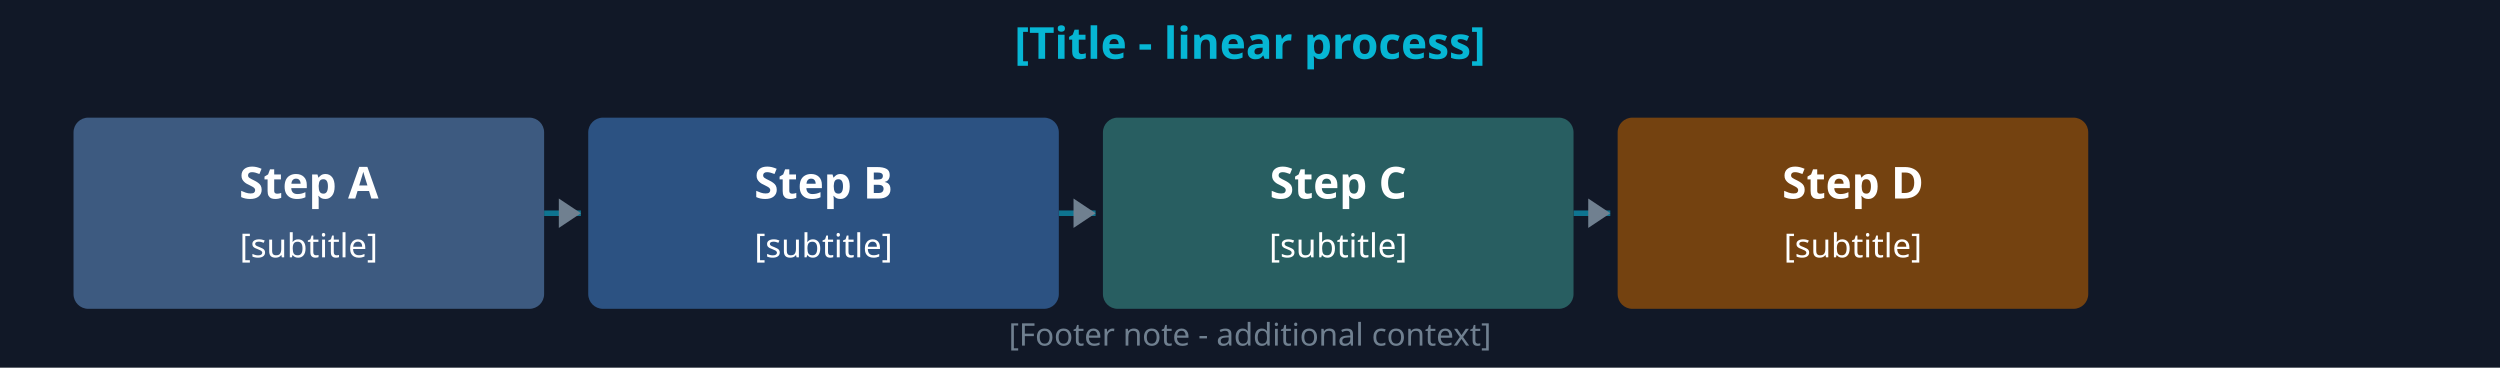
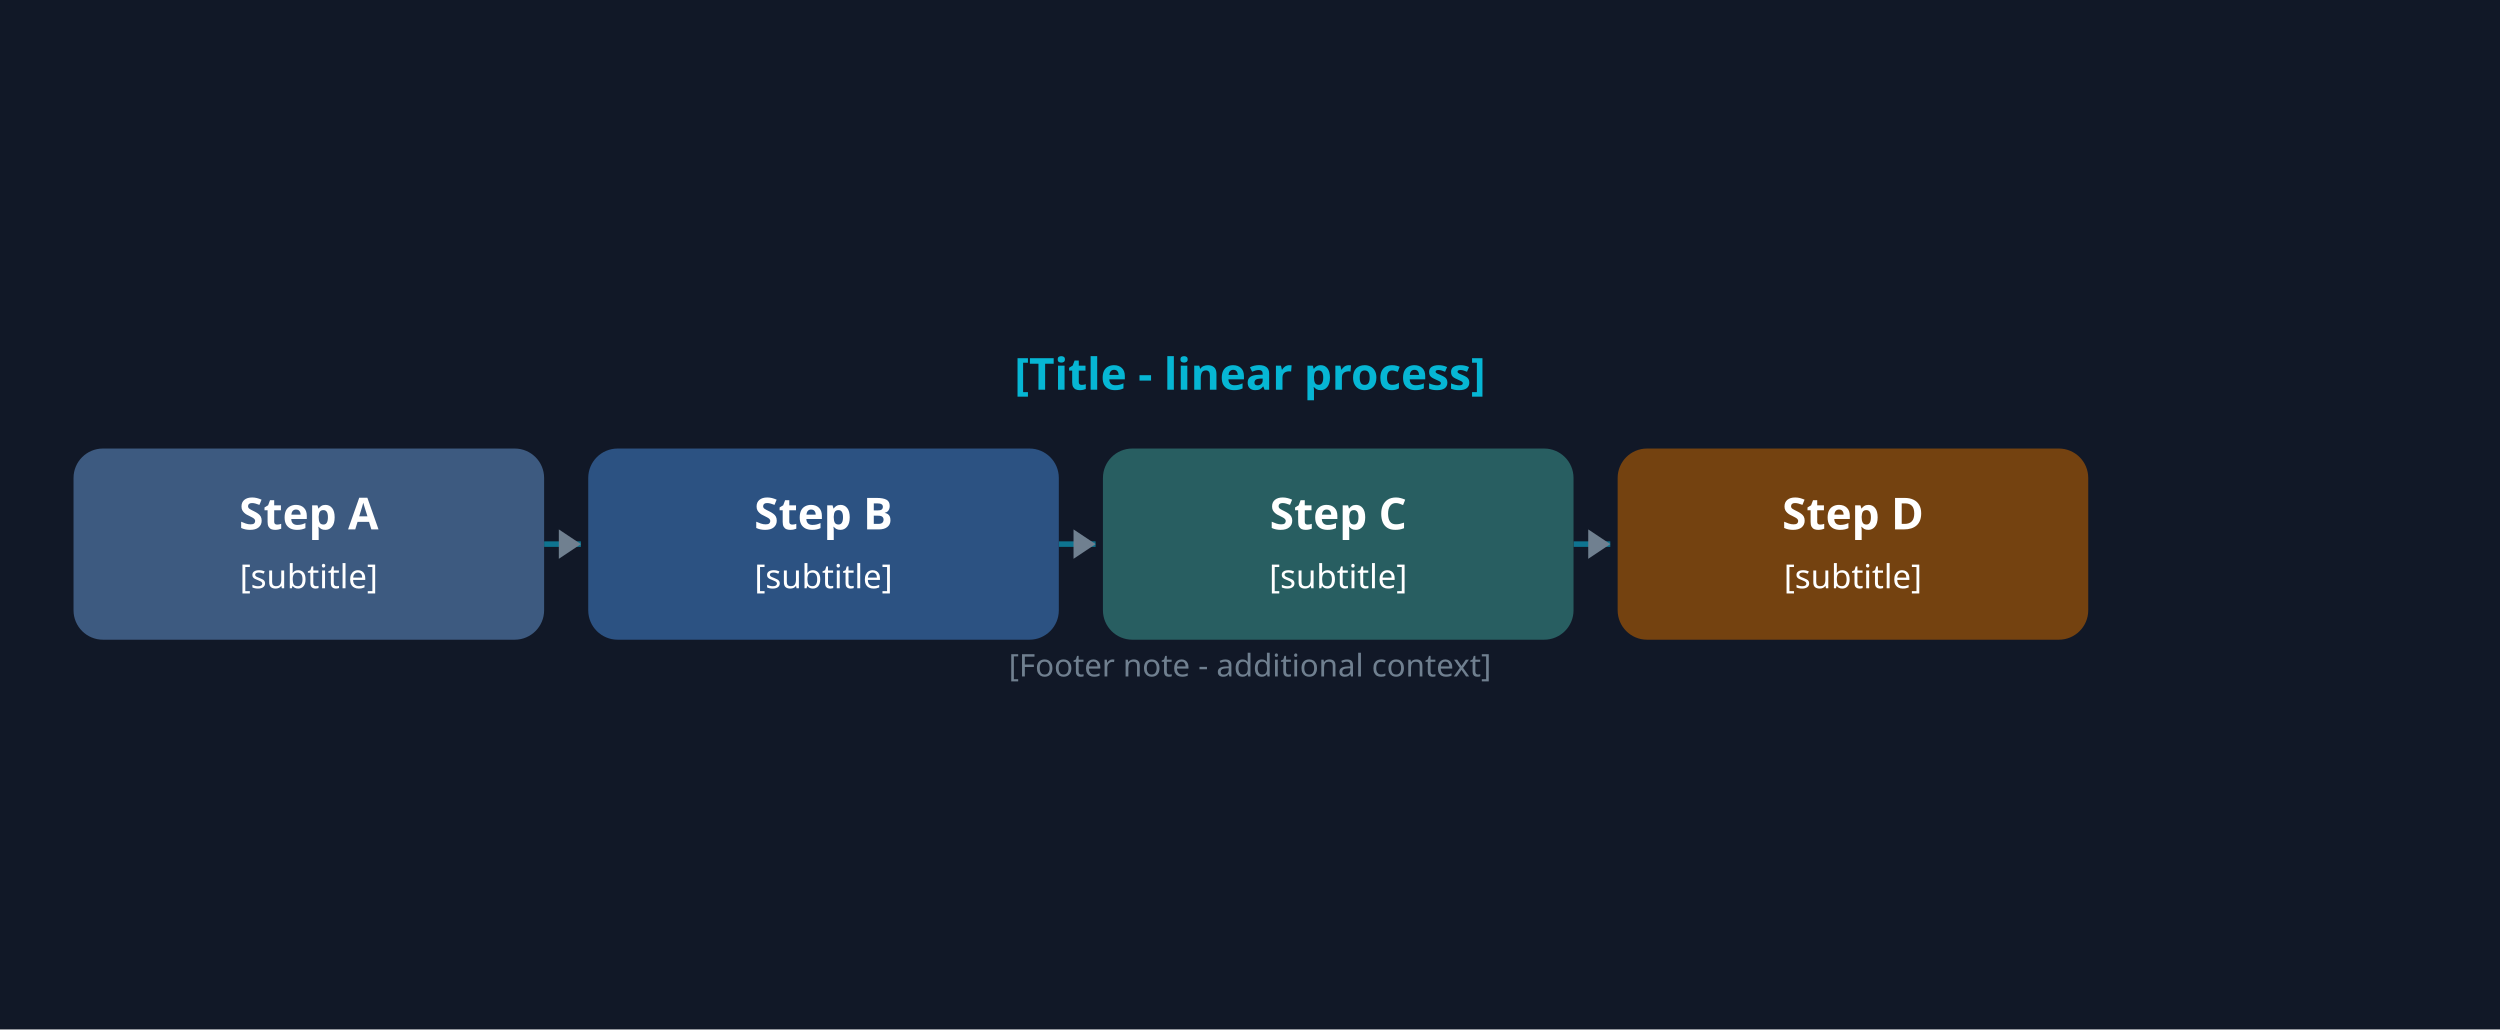
- <svg xmlns="http://www.w3.org/2000/svg" viewBox="0 0 680 100" width="680" height="100" role="img" aria-labelledby="title desc">
+ <svg xmlns="http://www.w3.org/2000/svg" viewBox="0 0 680 280" width="680" height="280" role="img" aria-labelledby="title desc">
  <rect width="100%" height="100%" fill="#111827" />
-   <g font-family="system-ui, Segoe UI, sans-serif" font-size="11" fill="#F1F5F9">
-     <text x="340" y="16" text-anchor="middle" font-weight="700" font-size="12" fill="#06B6D4">[Title  -  linear process]</text>
+   <g transform="translate(0, 90)">
+     <g font-family="system-ui, Segoe UI, sans-serif" font-size="11" fill="#F1F5F9">
+       <text x="340" y="16" text-anchor="middle" font-weight="700" font-size="12" fill="#06B6D4">[Title  -  linear process]</text>
+     </g>
+     <g stroke="#0e7490" stroke-width="1.5" fill="none">
+       <path d="M 148 58 L 158 58" />
+       <path d="M 288 58 L 298 58" />
+       <path d="M 428 58 L 438 58" />
+     </g>
+     <g fill="#708090">
+       <polygon points="158,58 152,54 152,62" />
+       <polygon points="298,58 292,54 292,62" />
+       <polygon points="438,58 432,54 432,62" />
+     </g>
+     <g font-family="system-ui, Segoe UI, sans-serif">
+       <rect x="20" y="32" width="128" height="52" rx="8" fill="#3d5a80" />
+       <rect x="160" y="32" width="128" height="52" rx="8" fill="#2c5282" />
+       <rect x="300" y="32" width="128" height="52" rx="8" fill="#285e61" />
+       <rect x="440" y="32" width="128" height="52" rx="8" fill="#744210" />
+       <text x="84" y="54" text-anchor="middle" fill="#fff" font-weight="700" font-size="12">Step A</text>
+       <text x="84" y="70" text-anchor="middle" fill="#fff" font-size="9">[subtitle]</text>
+       <text x="224" y="54" text-anchor="middle" fill="#fff" font-weight="700" font-size="12">Step B</text>
+       <text x="224" y="70" text-anchor="middle" fill="#fff" font-size="9">[subtitle]</text>
+       <text x="364" y="54" text-anchor="middle" fill="#fff" font-weight="700" font-size="12">Step C</text>
+       <text x="364" y="70" text-anchor="middle" fill="#fff" font-size="9">[subtitle]</text>
+       <text x="504" y="54" text-anchor="middle" fill="#fff" font-weight="700" font-size="12">Step D</text>
+       <text x="504" y="70" text-anchor="middle" fill="#fff" font-size="9">[subtitle]</text>
+     </g>
+     <text x="340" y="94" text-anchor="middle" font-family="system-ui, sans-serif" font-size="8.5" fill="#708090">[Footer note  -  additional context]</text>
  </g>
-   <g stroke="#0e7490" stroke-width="1.5" fill="none">
-     <path d="M 148 58 L 158 58" />
-     <path d="M 288 58 L 298 58" />
-     <path d="M 428 58 L 438 58" />
-   </g>
-   <g fill="#708090">
-     <polygon points="158,58 152,54 152,62" />
-     <polygon points="298,58 292,54 292,62" />
-     <polygon points="438,58 432,54 432,62" />
-   </g>
-   <g font-family="system-ui, Segoe UI, sans-serif">
-     <rect x="20" y="32" width="128" height="52" rx="4" fill="#3d5a80" />
-     <rect x="160" y="32" width="128" height="52" rx="4" fill="#2c5282" />
-     <rect x="300" y="32" width="128" height="52" rx="4" fill="#285e61" />
-     <rect x="440" y="32" width="128" height="52" rx="4" fill="#744210" />
-     <text x="84" y="54" text-anchor="middle" fill="#fff" font-weight="700" font-size="12">Step A</text>
-     <text x="84" y="70" text-anchor="middle" fill="#fff" font-size="9">[subtitle]</text>
-     <text x="224" y="54" text-anchor="middle" fill="#fff" font-weight="700" font-size="12">Step B</text>
-     <text x="224" y="70" text-anchor="middle" fill="#fff" font-size="9">[subtitle]</text>
-     <text x="364" y="54" text-anchor="middle" fill="#fff" font-weight="700" font-size="12">Step C</text>
-     <text x="364" y="70" text-anchor="middle" fill="#fff" font-size="9">[subtitle]</text>
-     <text x="504" y="54" text-anchor="middle" fill="#fff" font-weight="700" font-size="12">Step D</text>
-     <text x="504" y="70" text-anchor="middle" fill="#fff" font-size="9">[subtitle]</text>
-   </g>
-   <text x="340" y="94" text-anchor="middle" font-family="system-ui, sans-serif" font-size="8.5" fill="#708090">[Footer note  -  additional context]</text>
</svg>
